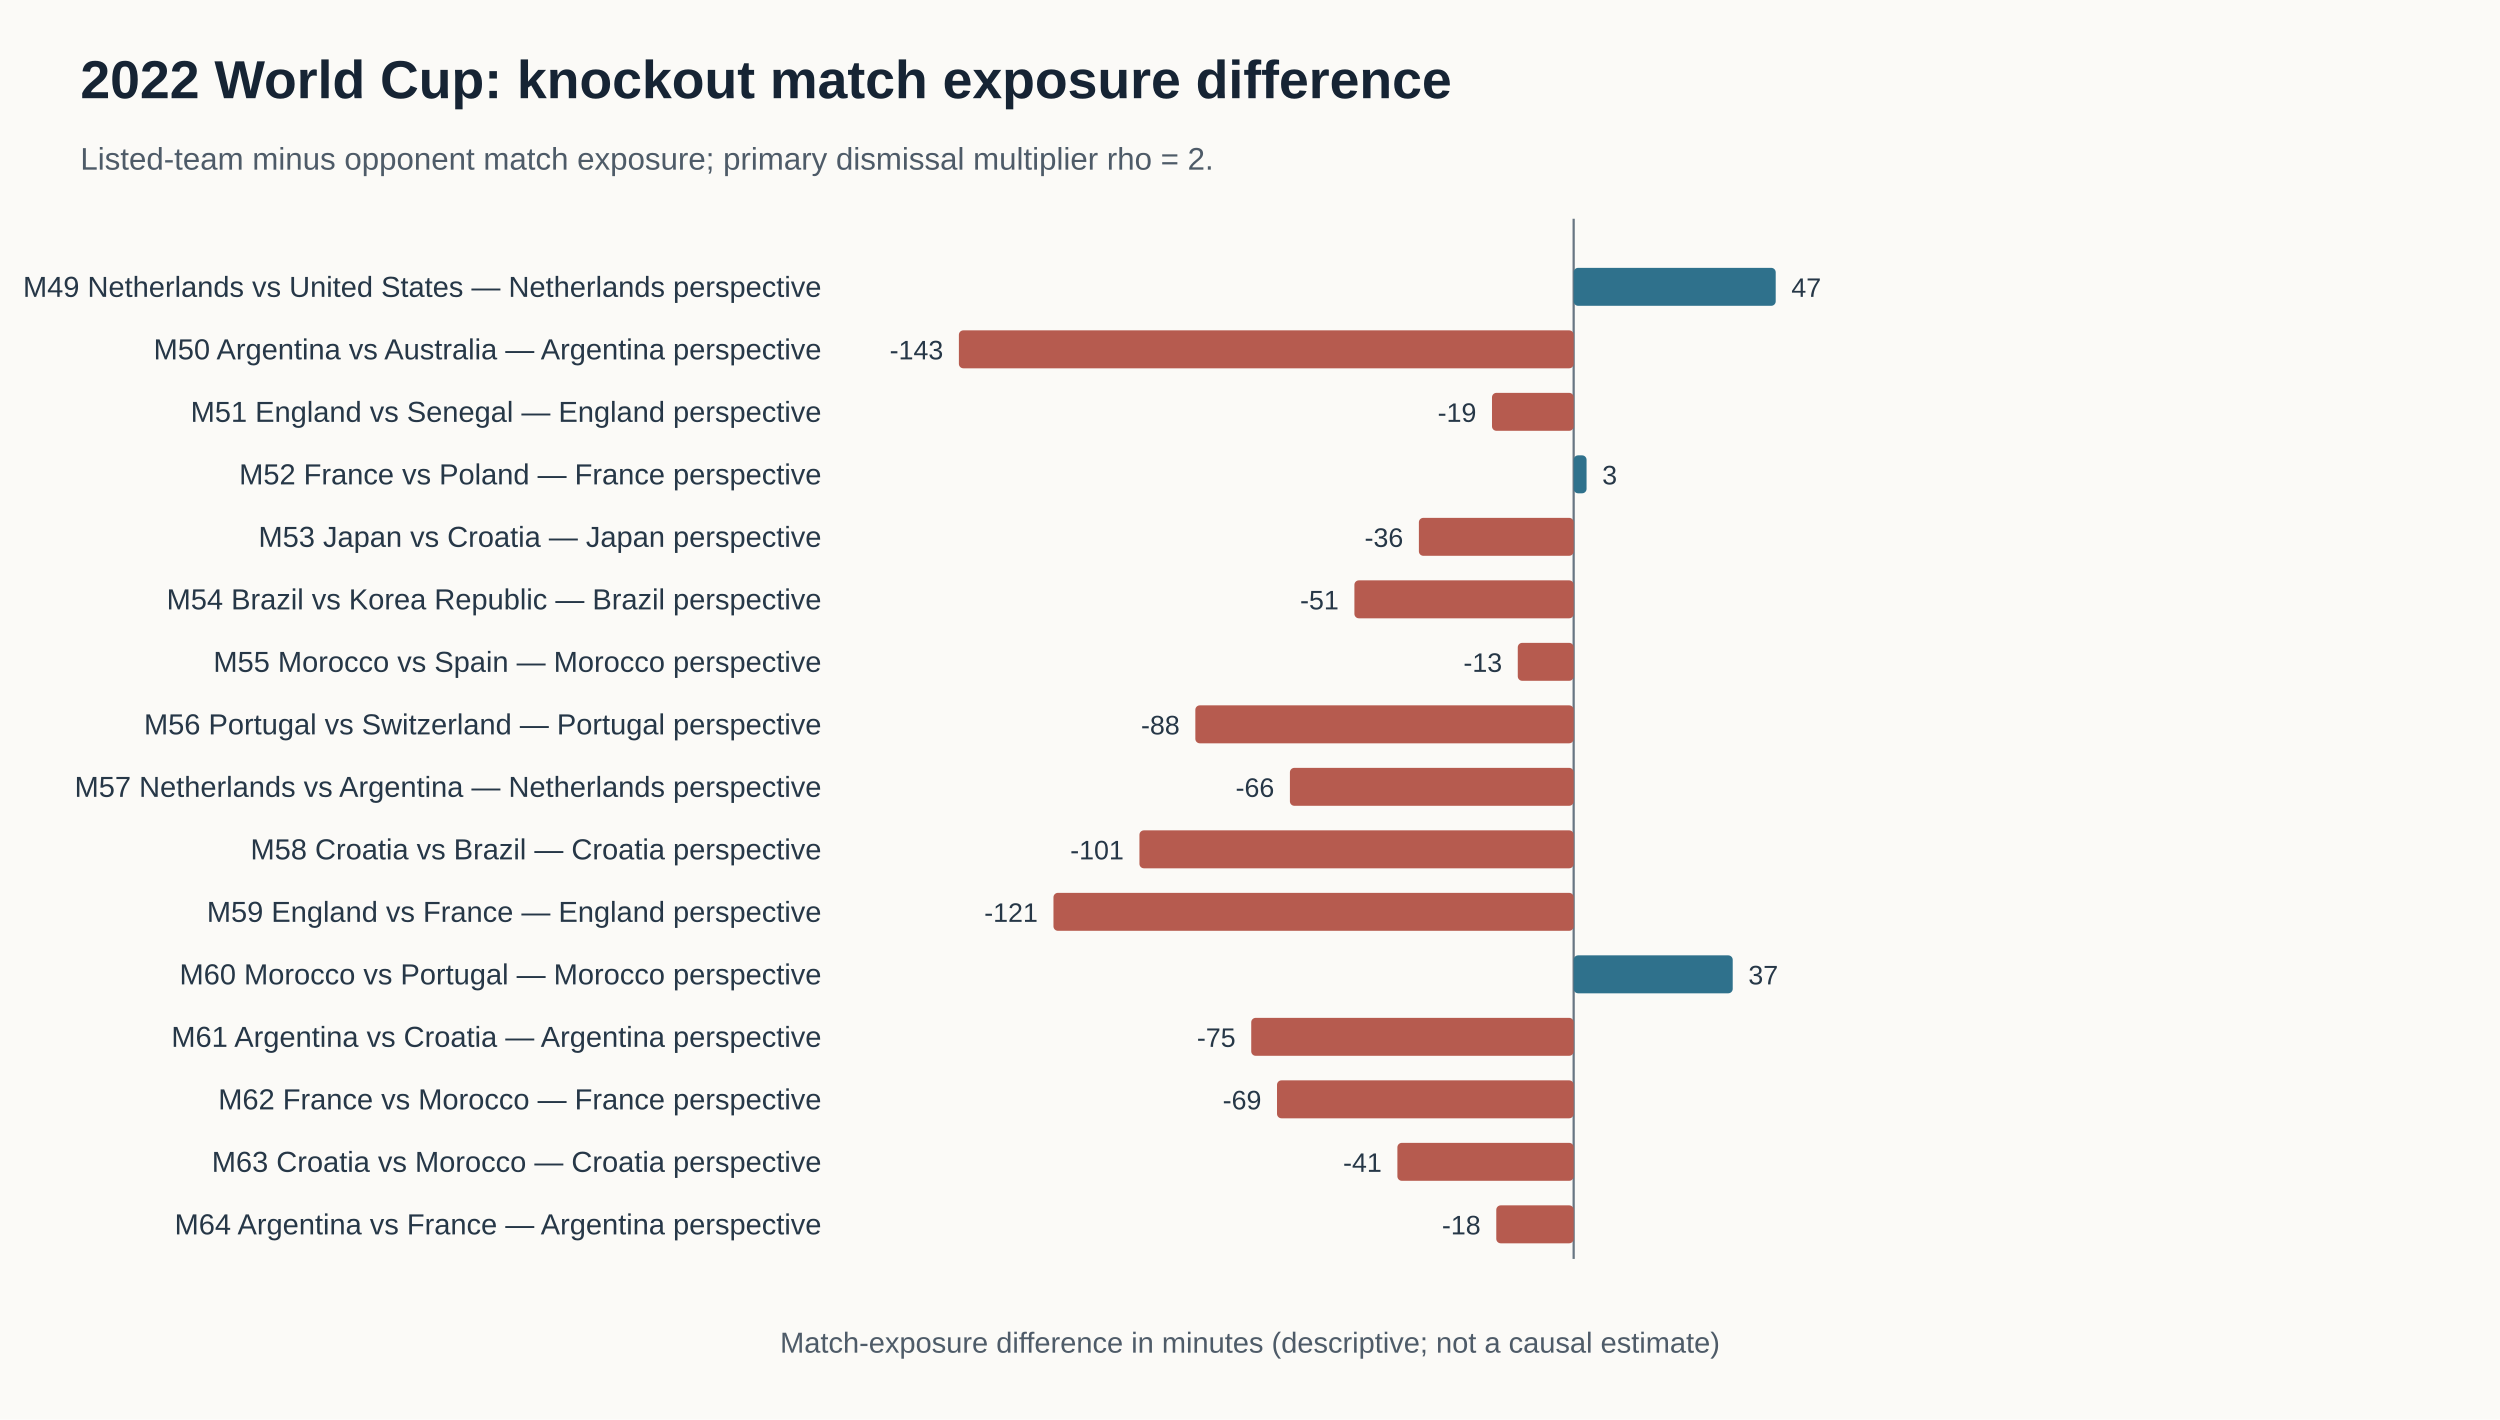
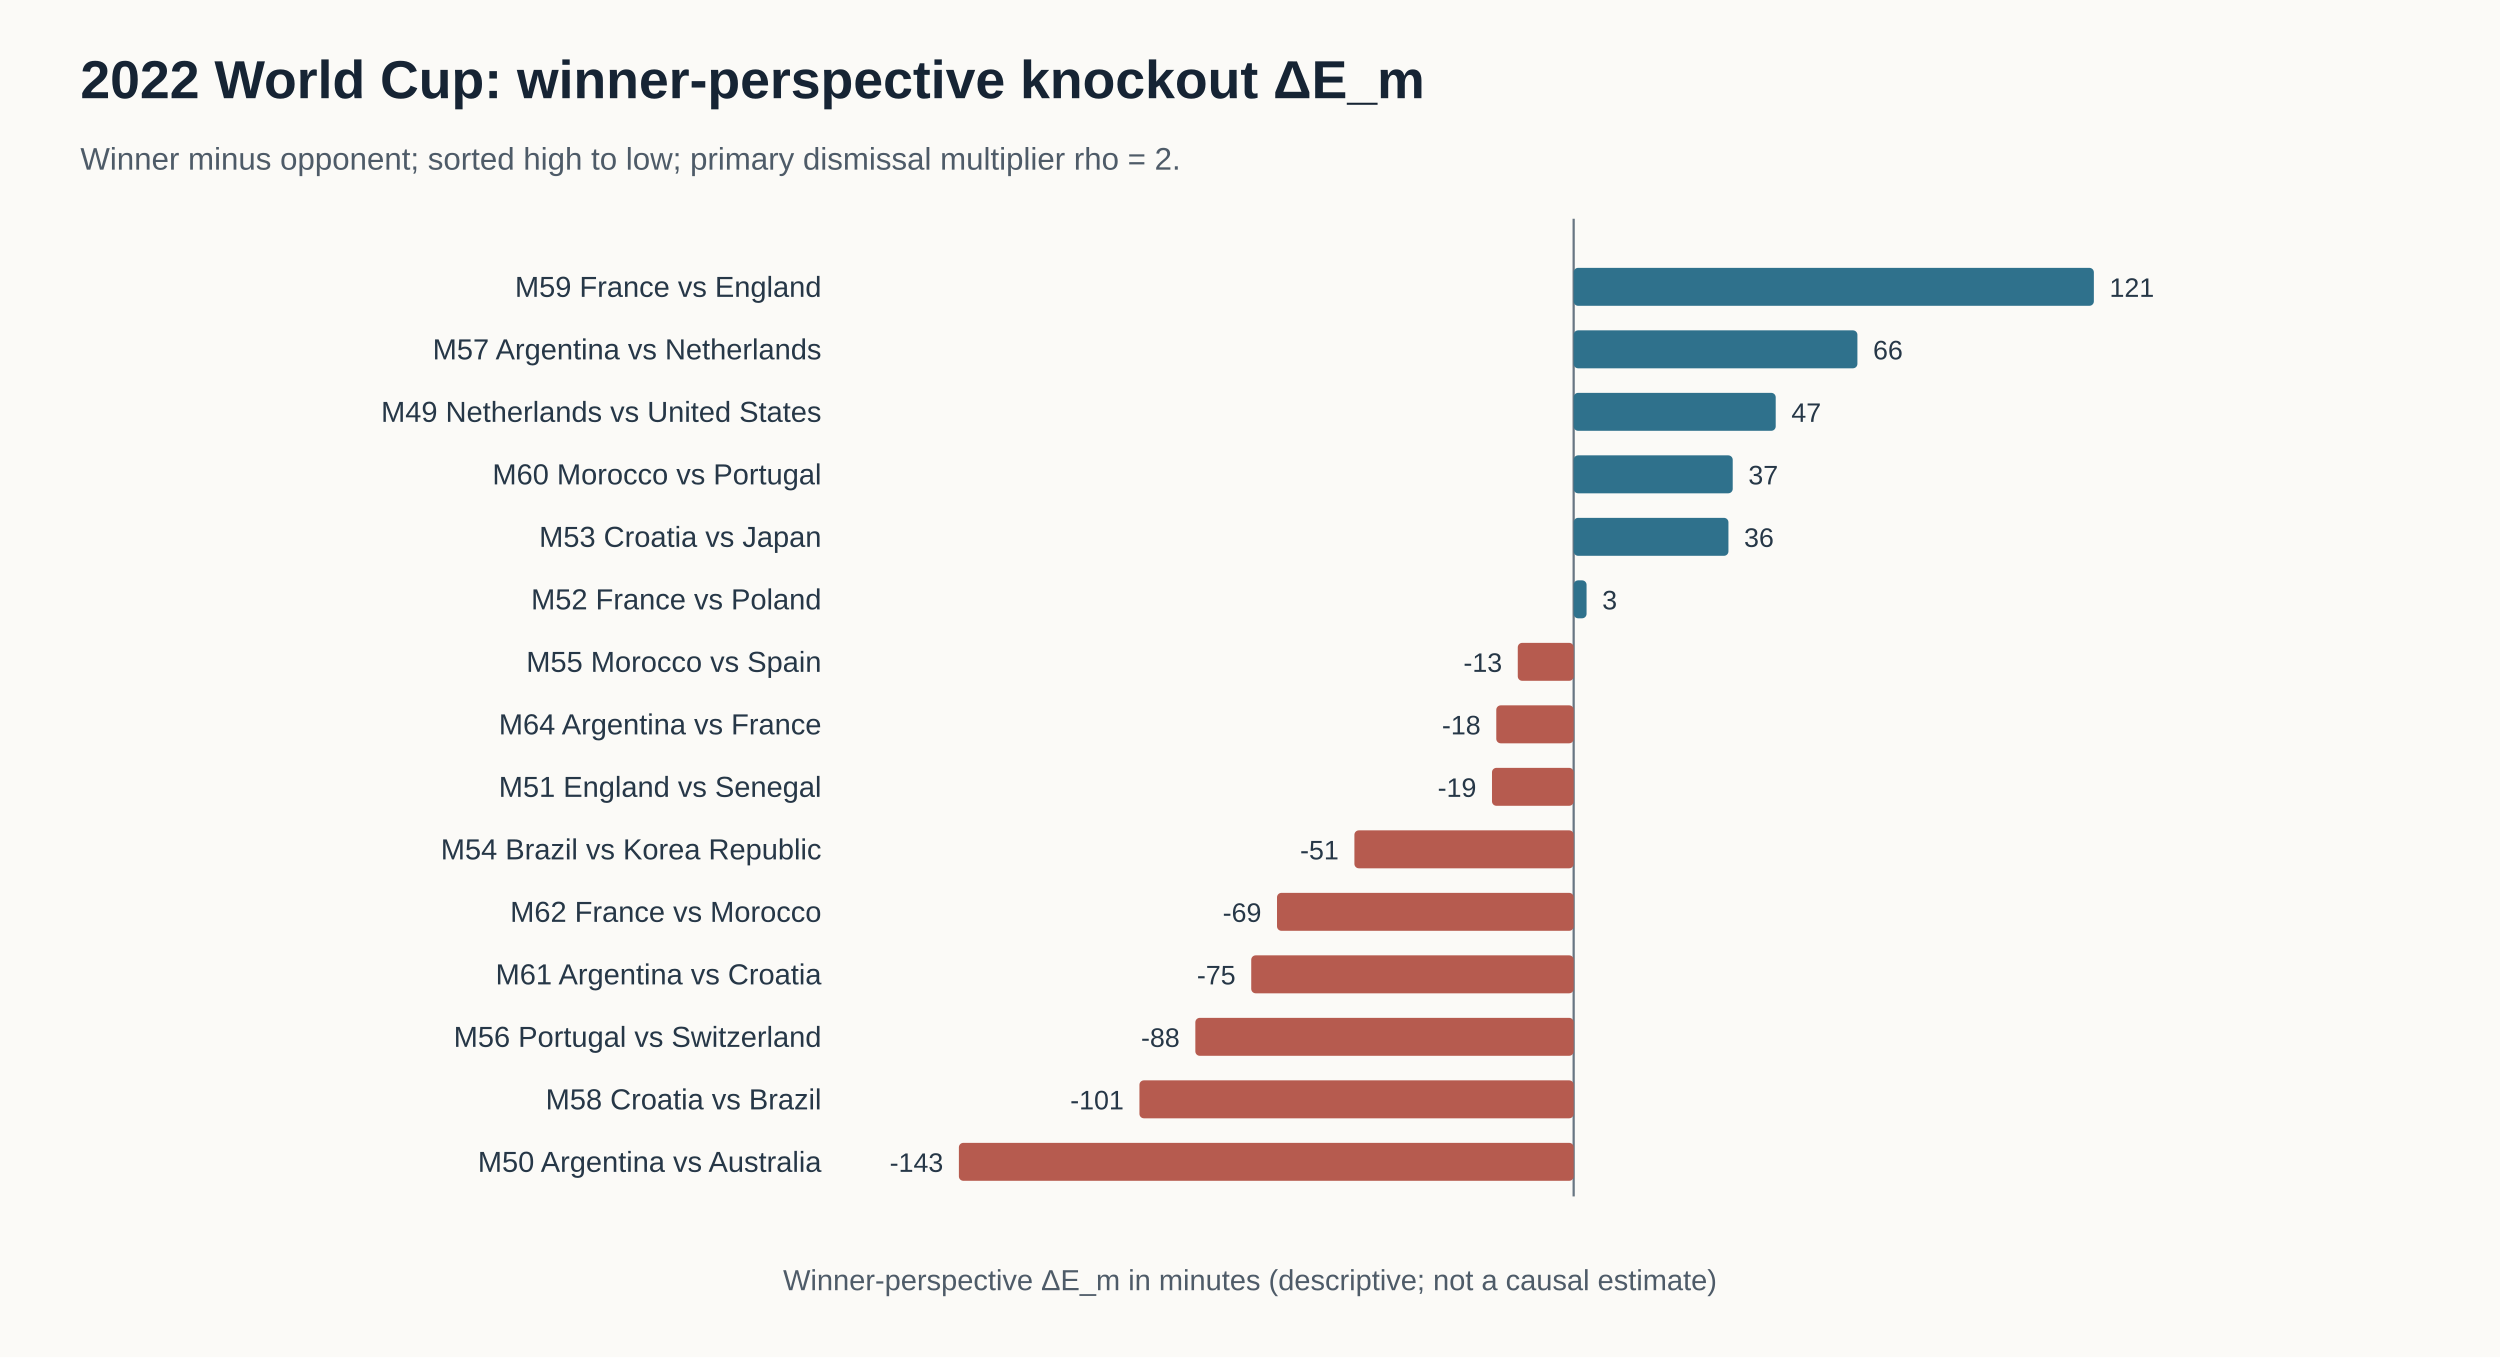
- <svg xmlns="http://www.w3.org/2000/svg" width="1120" height="636" viewBox="0 0 1120 636" role="img" aria-labelledby="title desc">
-   <rect width="100%" height="100%" fill="#fbfaf7" />
-   <text x="36" y="44" font-family="Arial, sans-serif" font-size="24" font-weight="700" fill="#162434">2022 World Cup: knockout match exposure difference</text>
-   <text x="36" y="76" font-family="Arial, sans-serif" font-size="14" fill="#4e5b68">Listed-team minus opponent match exposure; primary dismissal multiplier rho = 2.</text>
-   <line x1="705.00" y1="98" x2="705.00" y2="564" stroke="#687683" stroke-width="1" />
-   <text x="368" y="133" text-anchor="end" font-family="Arial, sans-serif" font-size="13" fill="#263747">M49 Netherlands vs United States — Netherlands perspective</text>
-   <rect x="705.00" y="120" width="90.52" height="17" rx="2" fill="#2f718c" />
-   <text x="802.52" y="133" text-anchor="start" font-family="Arial, sans-serif" font-size="12" fill="#263747">47</text>
-   <text x="368" y="161" text-anchor="end" font-family="Arial, sans-serif" font-size="13" fill="#263747">M50 Argentina vs Australia — Argentina perspective</text>
-   <rect x="429.58" y="148" width="275.42" height="17" rx="2" fill="#b65b4f" />
-   <text x="422.58" y="161" text-anchor="end" font-family="Arial, sans-serif" font-size="12" fill="#263747">-143</text>
-   <text x="368" y="189" text-anchor="end" font-family="Arial, sans-serif" font-size="13" fill="#263747">M51 England vs Senegal — England perspective</text>
-   <rect x="668.41" y="176" width="36.59" height="17" rx="2" fill="#b65b4f" />
-   <text x="661.41" y="189" text-anchor="end" font-family="Arial, sans-serif" font-size="12" fill="#263747">-19</text>
-   <text x="368" y="217" text-anchor="end" font-family="Arial, sans-serif" font-size="13" fill="#263747">M52 France vs Poland — France perspective</text>
-   <rect x="705.00" y="204" width="5.78" height="17" rx="2" fill="#2f718c" />
-   <text x="717.78" y="217" text-anchor="start" font-family="Arial, sans-serif" font-size="12" fill="#263747">3</text>
-   <text x="368" y="245" text-anchor="end" font-family="Arial, sans-serif" font-size="13" fill="#263747">M53 Japan vs Croatia — Japan perspective</text>
-   <rect x="635.66" y="232" width="69.34" height="17" rx="2" fill="#b65b4f" />
-   <text x="628.66" y="245" text-anchor="end" font-family="Arial, sans-serif" font-size="12" fill="#263747">-36</text>
-   <text x="368" y="273" text-anchor="end" font-family="Arial, sans-serif" font-size="13" fill="#263747">M54 Brazil vs Korea Republic — Brazil perspective</text>
-   <rect x="606.77" y="260" width="98.23" height="17" rx="2" fill="#b65b4f" />
-   <text x="599.77" y="273" text-anchor="end" font-family="Arial, sans-serif" font-size="12" fill="#263747">-51</text>
-   <text x="368" y="301" text-anchor="end" font-family="Arial, sans-serif" font-size="13" fill="#263747">M55 Morocco vs Spain — Morocco perspective</text>
+ <svg xmlns="http://www.w3.org/2000/svg" width="1120" height="608" viewBox="0 0 1120 608" role="img" aria-labelledby="title desc">
+   <rect width="1120" height="608" fill="#fbfaf7" />
+   <text x="36" y="44" font-family="Arial, sans-serif" font-size="24" font-weight="700" fill="#162434">2022 World Cup: winner-perspective knockout ΔE_m</text>
+   <text x="36" y="76" font-family="Arial, sans-serif" font-size="14" fill="#4e5b68">Winner minus opponent; sorted high to low; primary dismissal multiplier rho = 2.</text>
+   <line x1="705.00" y1="98" x2="705.00" y2="536" stroke="#687683" stroke-width="1" />
+   <text x="368" y="133" text-anchor="end" font-family="Arial, sans-serif" font-size="13" fill="#263747">M59 France vs England</text>
+   <rect x="705.00" y="120" width="233.05" height="17" rx="2" fill="#2f718c" />
+   <text x="945.05" y="133" text-anchor="start" font-family="Arial, sans-serif" font-size="12" fill="#263747">121</text>
+   <text x="368" y="161" text-anchor="end" font-family="Arial, sans-serif" font-size="13" fill="#263747">M57 Argentina vs Netherlands</text>
+   <rect x="705.00" y="148" width="127.12" height="17" rx="2" fill="#2f718c" />
+   <text x="839.12" y="161" text-anchor="start" font-family="Arial, sans-serif" font-size="12" fill="#263747">66</text>
+   <text x="368" y="189" text-anchor="end" font-family="Arial, sans-serif" font-size="13" fill="#263747">M49 Netherlands vs United States</text>
+   <rect x="705.00" y="176" width="90.52" height="17" rx="2" fill="#2f718c" />
+   <text x="802.52" y="189" text-anchor="start" font-family="Arial, sans-serif" font-size="12" fill="#263747">47</text>
+   <text x="368" y="217" text-anchor="end" font-family="Arial, sans-serif" font-size="13" fill="#263747">M60 Morocco vs Portugal</text>
+   <rect x="705.00" y="204" width="71.26" height="17" rx="2" fill="#2f718c" />
+   <text x="783.26" y="217" text-anchor="start" font-family="Arial, sans-serif" font-size="12" fill="#263747">37</text>
+   <text x="368" y="245" text-anchor="end" font-family="Arial, sans-serif" font-size="13" fill="#263747">M53 Croatia vs Japan</text>
+   <rect x="705.00" y="232" width="69.34" height="17" rx="2" fill="#2f718c" />
+   <text x="781.34" y="245" text-anchor="start" font-family="Arial, sans-serif" font-size="12" fill="#263747">36</text>
+   <text x="368" y="273" text-anchor="end" font-family="Arial, sans-serif" font-size="13" fill="#263747">M52 France vs Poland</text>
+   <rect x="705.00" y="260" width="5.78" height="17" rx="2" fill="#2f718c" />
+   <text x="717.78" y="273" text-anchor="start" font-family="Arial, sans-serif" font-size="12" fill="#263747">3</text>
+   <text x="368" y="301" text-anchor="end" font-family="Arial, sans-serif" font-size="13" fill="#263747">M55 Morocco vs Spain</text>
  <rect x="679.96" y="288" width="25.04" height="17" rx="2" fill="#b65b4f" />
  <text x="672.96" y="301" text-anchor="end" font-family="Arial, sans-serif" font-size="12" fill="#263747">-13</text>
-   <text x="368" y="329" text-anchor="end" font-family="Arial, sans-serif" font-size="13" fill="#263747">M56 Portugal vs Switzerland — Portugal perspective</text>
-   <rect x="535.51" y="316" width="169.49" height="17" rx="2" fill="#b65b4f" />
-   <text x="528.51" y="329" text-anchor="end" font-family="Arial, sans-serif" font-size="12" fill="#263747">-88</text>
-   <text x="368" y="357" text-anchor="end" font-family="Arial, sans-serif" font-size="13" fill="#263747">M57 Netherlands vs Argentina — Netherlands perspective</text>
-   <rect x="577.88" y="344" width="127.12" height="17" rx="2" fill="#b65b4f" />
-   <text x="570.88" y="357" text-anchor="end" font-family="Arial, sans-serif" font-size="12" fill="#263747">-66</text>
-   <text x="368" y="385" text-anchor="end" font-family="Arial, sans-serif" font-size="13" fill="#263747">M58 Croatia vs Brazil — Croatia perspective</text>
-   <rect x="510.47" y="372" width="194.53" height="17" rx="2" fill="#b65b4f" />
-   <text x="503.47" y="385" text-anchor="end" font-family="Arial, sans-serif" font-size="12" fill="#263747">-101</text>
-   <text x="368" y="413" text-anchor="end" font-family="Arial, sans-serif" font-size="13" fill="#263747">M59 England vs France — England perspective</text>
-   <rect x="471.95" y="400" width="233.05" height="17" rx="2" fill="#b65b4f" />
-   <text x="464.95" y="413" text-anchor="end" font-family="Arial, sans-serif" font-size="12" fill="#263747">-121</text>
-   <text x="368" y="441" text-anchor="end" font-family="Arial, sans-serif" font-size="13" fill="#263747">M60 Morocco vs Portugal — Morocco perspective</text>
-   <rect x="705.00" y="428" width="71.26" height="17" rx="2" fill="#2f718c" />
-   <text x="783.26" y="441" text-anchor="start" font-family="Arial, sans-serif" font-size="12" fill="#263747">37</text>
-   <text x="368" y="469" text-anchor="end" font-family="Arial, sans-serif" font-size="13" fill="#263747">M61 Argentina vs Croatia — Argentina perspective</text>
-   <rect x="560.55" y="456" width="144.45" height="17" rx="2" fill="#b65b4f" />
-   <text x="553.55" y="469" text-anchor="end" font-family="Arial, sans-serif" font-size="12" fill="#263747">-75</text>
-   <text x="368" y="497" text-anchor="end" font-family="Arial, sans-serif" font-size="13" fill="#263747">M62 France vs Morocco — France perspective</text>
-   <rect x="572.10" y="484" width="132.90" height="17" rx="2" fill="#b65b4f" />
-   <text x="565.10" y="497" text-anchor="end" font-family="Arial, sans-serif" font-size="12" fill="#263747">-69</text>
-   <text x="368" y="525" text-anchor="end" font-family="Arial, sans-serif" font-size="13" fill="#263747">M63 Croatia vs Morocco — Croatia perspective</text>
-   <rect x="626.03" y="512" width="78.97" height="17" rx="2" fill="#b65b4f" />
-   <text x="619.03" y="525" text-anchor="end" font-family="Arial, sans-serif" font-size="12" fill="#263747">-41</text>
-   <text x="368" y="553" text-anchor="end" font-family="Arial, sans-serif" font-size="13" fill="#263747">M64 Argentina vs France — Argentina perspective</text>
-   <rect x="670.33" y="540" width="34.67" height="17" rx="2" fill="#b65b4f" />
-   <text x="663.33" y="553" text-anchor="end" font-family="Arial, sans-serif" font-size="12" fill="#263747">-18</text>
-   <text x="560" y="606" text-anchor="middle" font-family="Arial, sans-serif" font-size="13" fill="#4e5b68">Match-exposure difference in minutes (descriptive; not a causal estimate)</text>
+   <text x="368" y="329" text-anchor="end" font-family="Arial, sans-serif" font-size="13" fill="#263747">M64 Argentina vs France</text>
+   <rect x="670.33" y="316" width="34.67" height="17" rx="2" fill="#b65b4f" />
+   <text x="663.33" y="329" text-anchor="end" font-family="Arial, sans-serif" font-size="12" fill="#263747">-18</text>
+   <text x="368" y="357" text-anchor="end" font-family="Arial, sans-serif" font-size="13" fill="#263747">M51 England vs Senegal</text>
+   <rect x="668.41" y="344" width="36.59" height="17" rx="2" fill="#b65b4f" />
+   <text x="661.41" y="357" text-anchor="end" font-family="Arial, sans-serif" font-size="12" fill="#263747">-19</text>
+   <text x="368" y="385" text-anchor="end" font-family="Arial, sans-serif" font-size="13" fill="#263747">M54 Brazil vs Korea Republic</text>
+   <rect x="606.77" y="372" width="98.23" height="17" rx="2" fill="#b65b4f" />
+   <text x="599.77" y="385" text-anchor="end" font-family="Arial, sans-serif" font-size="12" fill="#263747">-51</text>
+   <text x="368" y="413" text-anchor="end" font-family="Arial, sans-serif" font-size="13" fill="#263747">M62 France vs Morocco</text>
+   <rect x="572.10" y="400" width="132.90" height="17" rx="2" fill="#b65b4f" />
+   <text x="565.10" y="413" text-anchor="end" font-family="Arial, sans-serif" font-size="12" fill="#263747">-69</text>
+   <text x="368" y="441" text-anchor="end" font-family="Arial, sans-serif" font-size="13" fill="#263747">M61 Argentina vs Croatia</text>
+   <rect x="560.55" y="428" width="144.45" height="17" rx="2" fill="#b65b4f" />
+   <text x="553.55" y="441" text-anchor="end" font-family="Arial, sans-serif" font-size="12" fill="#263747">-75</text>
+   <text x="368" y="469" text-anchor="end" font-family="Arial, sans-serif" font-size="13" fill="#263747">M56 Portugal vs Switzerland</text>
+   <rect x="535.51" y="456" width="169.49" height="17" rx="2" fill="#b65b4f" />
+   <text x="528.51" y="469" text-anchor="end" font-family="Arial, sans-serif" font-size="12" fill="#263747">-88</text>
+   <text x="368" y="497" text-anchor="end" font-family="Arial, sans-serif" font-size="13" fill="#263747">M58 Croatia vs Brazil</text>
+   <rect x="510.47" y="484" width="194.53" height="17" rx="2" fill="#b65b4f" />
+   <text x="503.47" y="497" text-anchor="end" font-family="Arial, sans-serif" font-size="12" fill="#263747">-101</text>
+   <text x="368" y="525" text-anchor="end" font-family="Arial, sans-serif" font-size="13" fill="#263747">M50 Argentina vs Australia</text>
+   <rect x="429.58" y="512" width="275.42" height="17" rx="2" fill="#b65b4f" />
+   <text x="422.58" y="525" text-anchor="end" font-family="Arial, sans-serif" font-size="12" fill="#263747">-143</text>
+   <text x="560" y="578" text-anchor="middle" font-family="Arial, sans-serif" font-size="13" fill="#4e5b68">Winner-perspective ΔE_m in minutes (descriptive; not a causal estimate)</text>
</svg>
